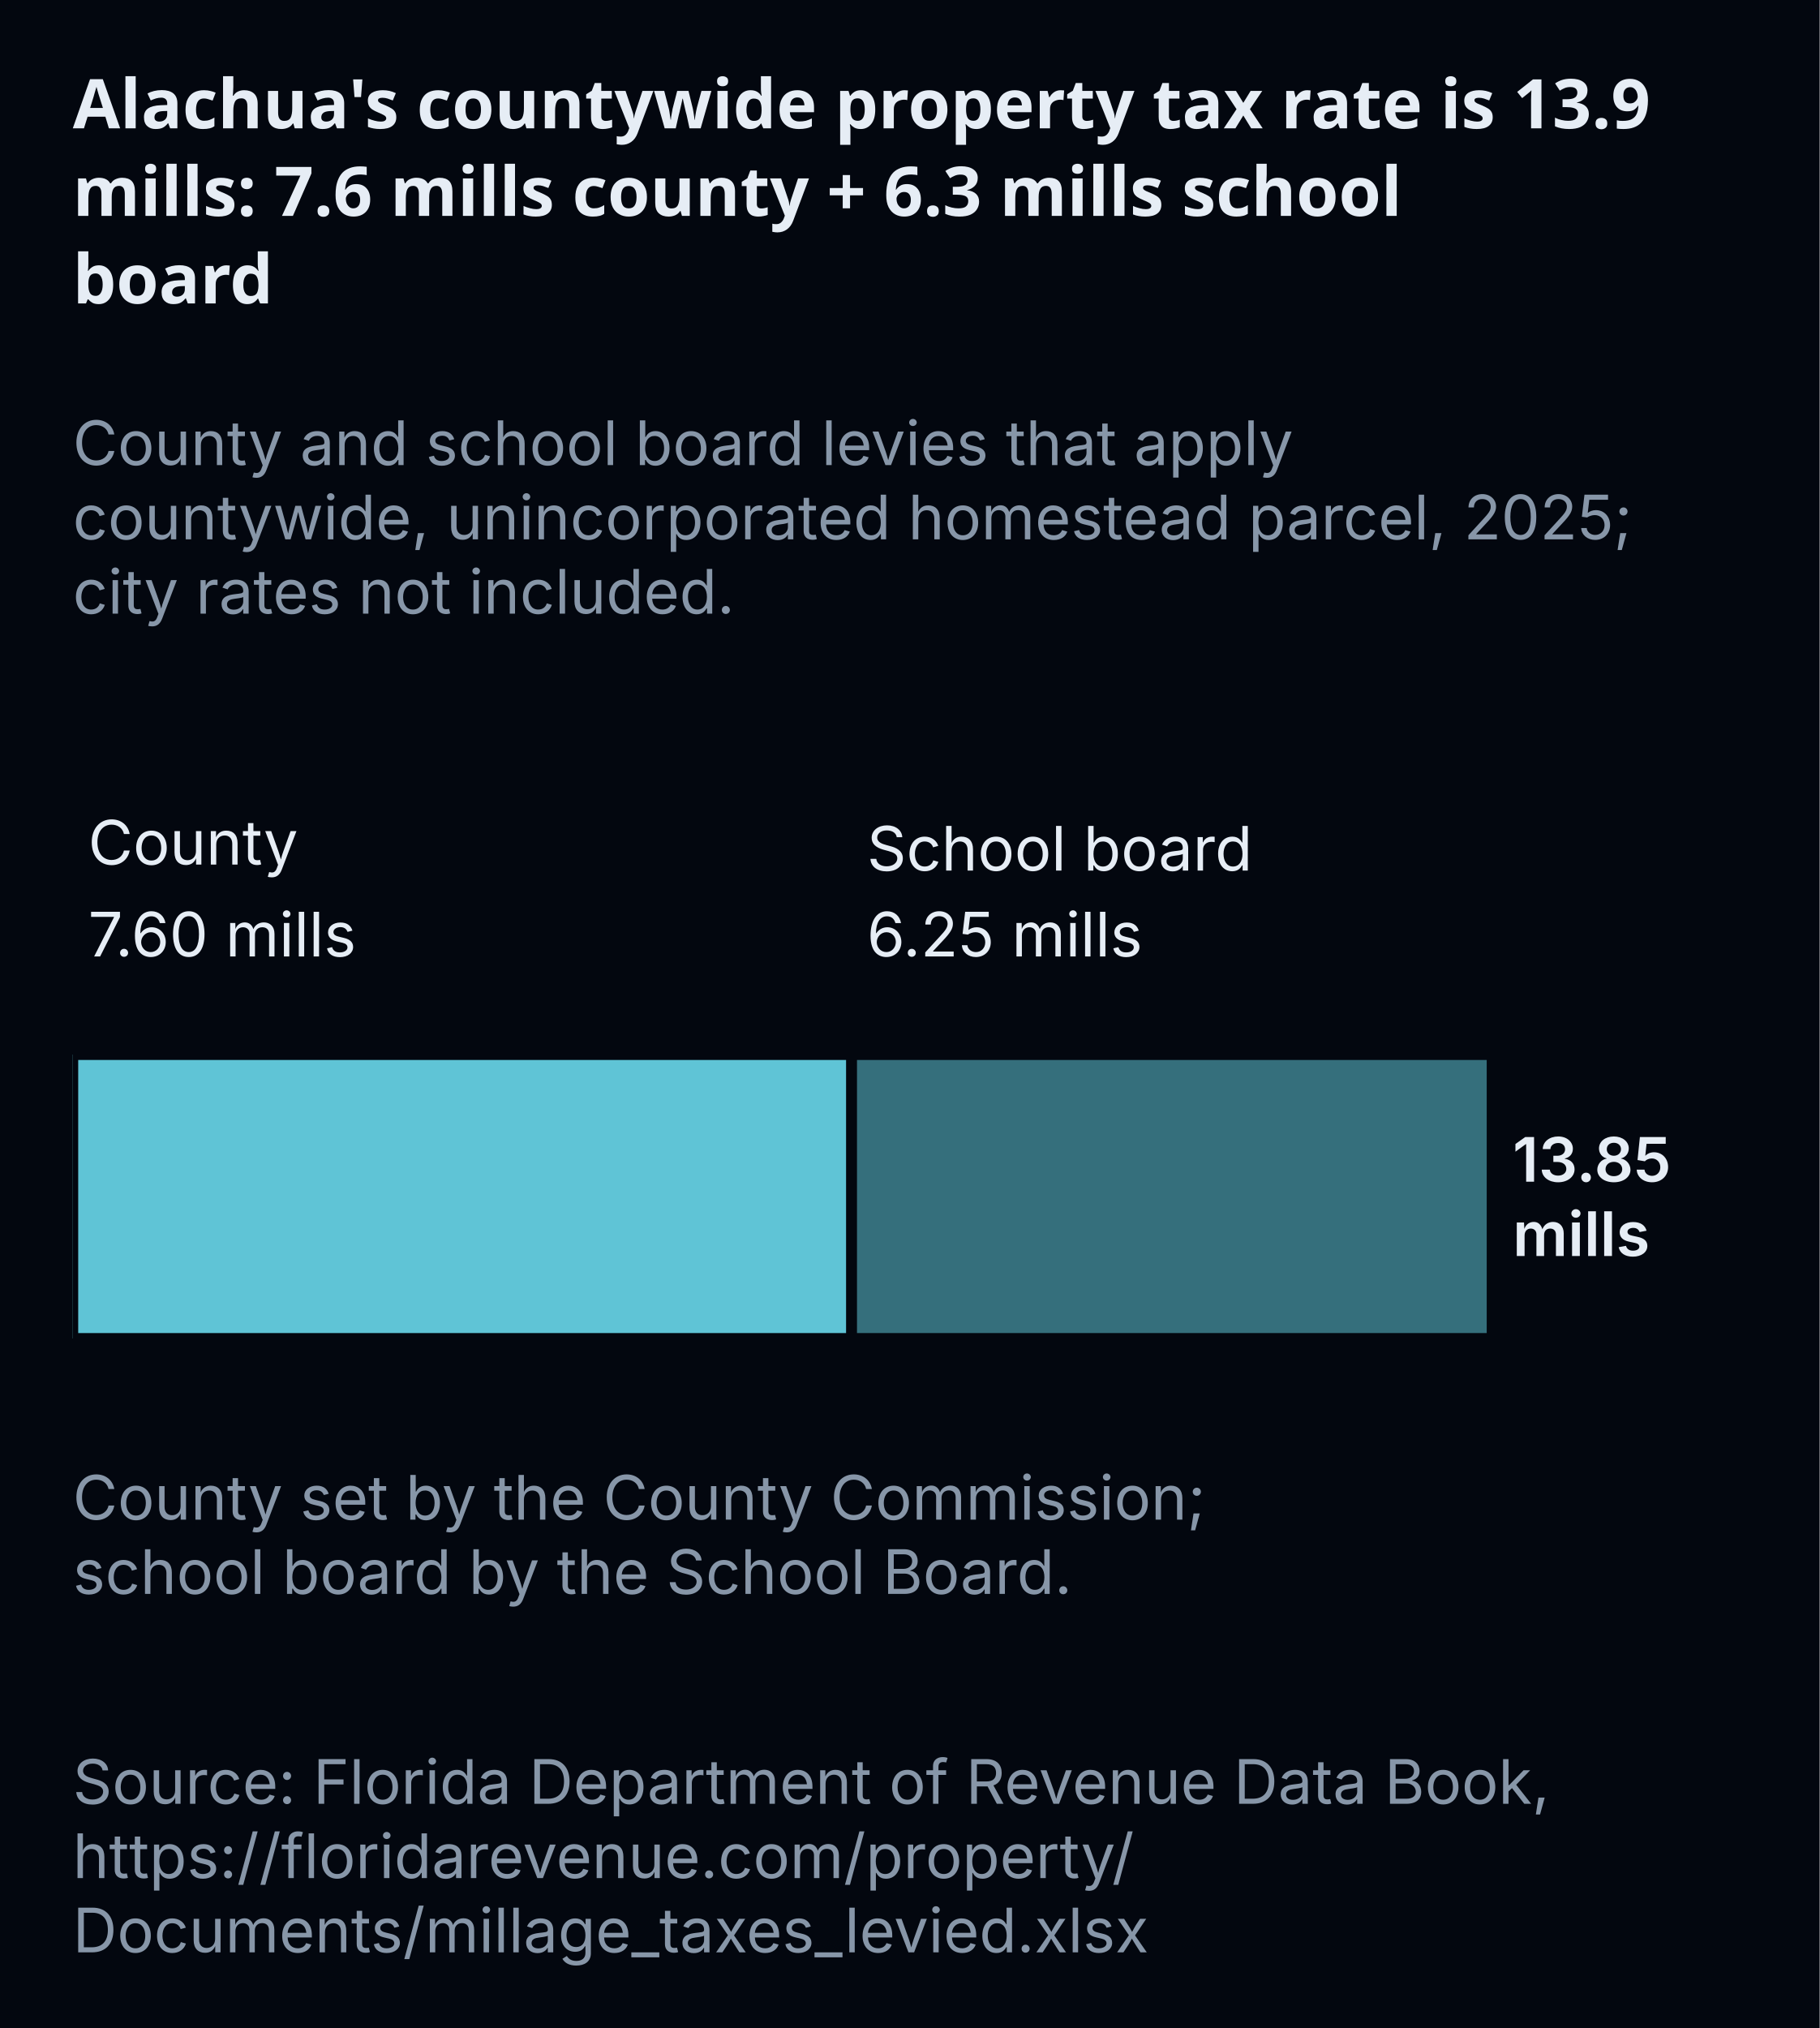
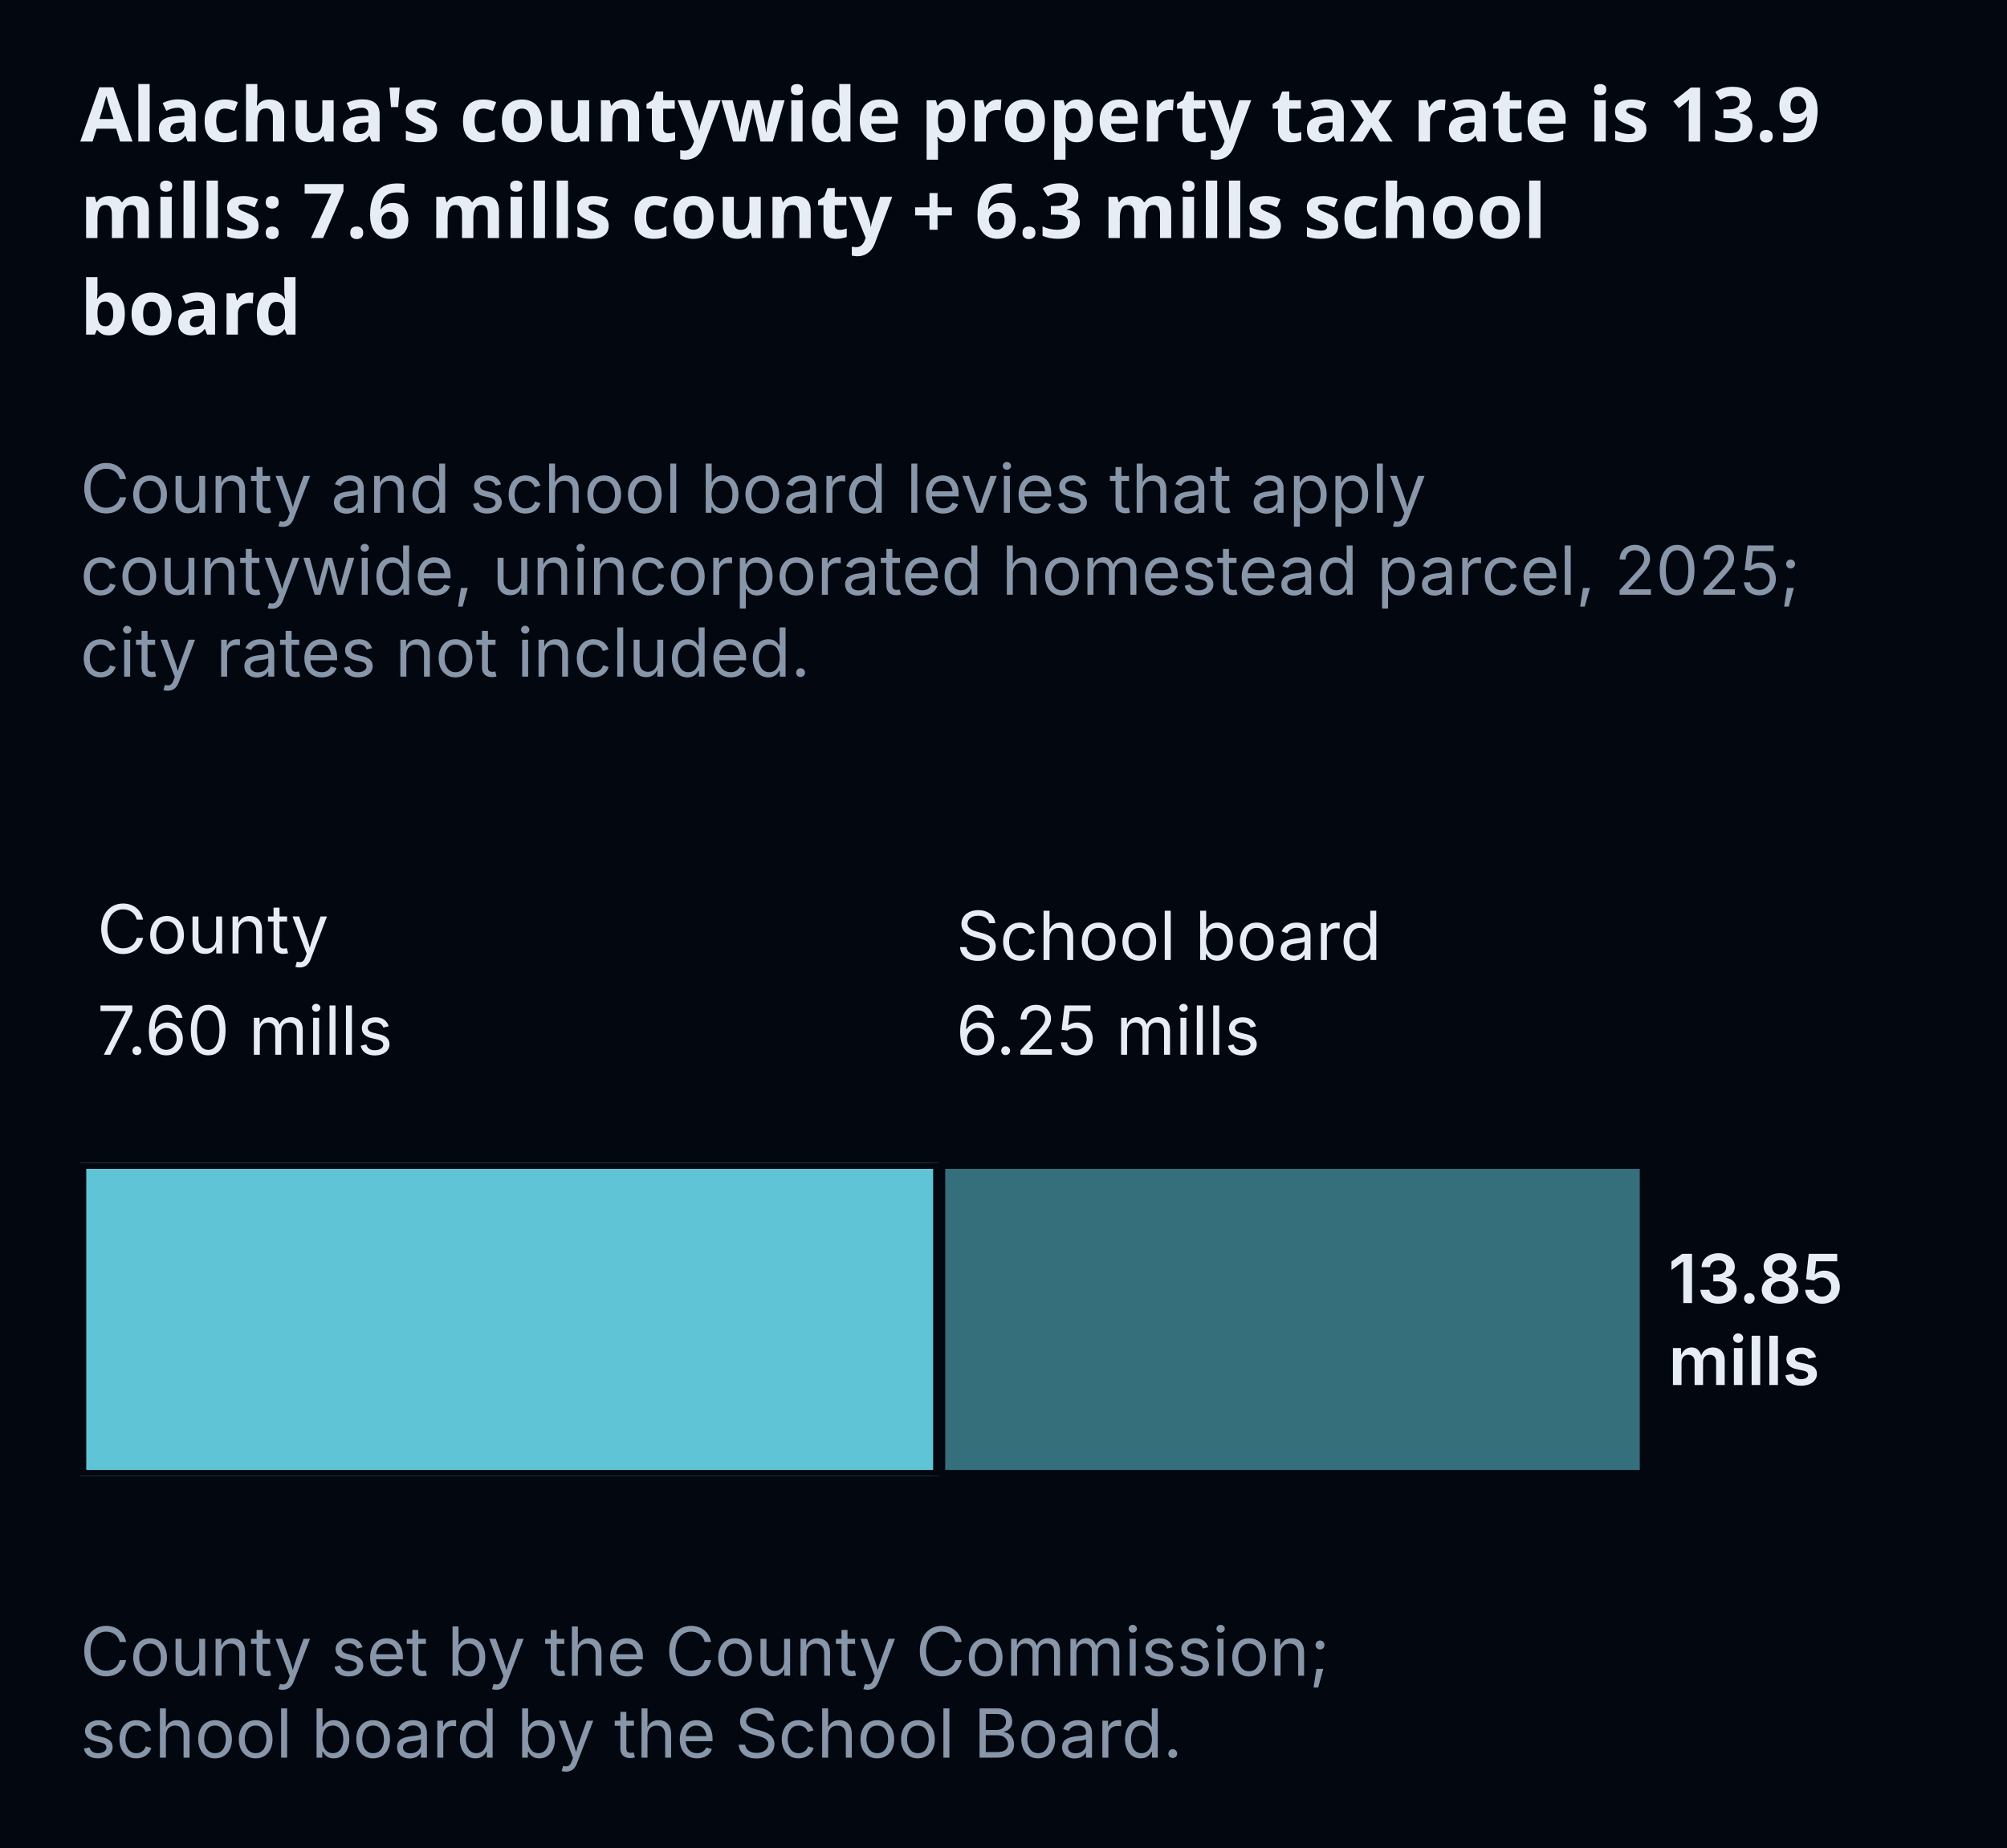
- <svg xmlns="http://www.w3.org/2000/svg" width="252pt" height="280.8pt" viewBox="0 0 252 280.8" version="1.1">
+ <svg xmlns="http://www.w3.org/2000/svg" width="252pt" height="232pt" viewBox="0 0 252 232" version="1.1">
  <defs>
    <style type="text/css">*{stroke-linejoin: round; stroke-linecap: butt}</style>
  </defs>
  <g id="figure_1">
    <g id="patch_1">
      <path d="M 0 280.8  L 252 280.8  L 252 0  L 0 0  z " style="fill: #03070f" />
    </g>
    <g id="axes_1">
      <g id="patch_2">
        <path d="M 10.08 185.328  L 117.932 185.328  L 117.932 146.016  L 10.08 146.016  z " clip-path="url(#p61a05c56f9)" style="fill: #5fc4d6; stroke: #03070f; stroke-width: 1.5; stroke-linejoin: miter" />
      </g>
      <g id="patch_3">
        <path d="M 117.932 185.328  L 206.64 185.328  L 206.64 146.016  L 117.932 146.016  z " clip-path="url(#p61a05c56f9)" style="fill: #5fc4d6; opacity: 0.55; stroke: #03070f; stroke-width: 1.5; stroke-linejoin: miter" />
      </g>
      <g id="text_1">
        <text style="font-size: 8.5px; font-family: 'Inter', sans-serif; fill: #e6edf5" transform="translate(12.20866 119.714)">County</text>
        <text style="font-size: 8.5px; font-family: 'Inter', sans-serif; fill: #e6edf5" transform="translate(12.20866 132.4352)">7.60 mills</text>
      </g>
      <g id="text_2">
        <text style="font-size: 8.5px; font-family: 'Inter', sans-serif; fill: #e6edf5" transform="translate(120.0605 120.5441)">School board</text>
        <text style="font-size: 8.5px; font-family: 'Inter', sans-serif; fill: #e6edf5" transform="translate(120.0605 132.4352)">6.25 mills</text>
      </g>
      <g id="text_3">
        <text style="font-weight: 600; font-size: 8.5px; font-family: 'Inter', sans-serif; fill: #e6edf5" transform="translate(209.4782 163.6217)">13.85</text>
        <text style="font-weight: 600; font-size: 8.5px; font-family: 'Inter', sans-serif; fill: #e6edf5" transform="translate(209.4782 173.9064)">mills</text>
      </g>
    </g>
    <g id="text_4">
      <text style="font-weight: 600; font-size: 9.5px; font-family: 'Space Grotesk'; fill: #e6edf5" transform="translate(10.08 17.772)">Alachua's countywide property tax rate is 13.9</text>
      <text style="font-weight: 600; font-size: 9.5px; font-family: 'Space Grotesk'; fill: #e6edf5" transform="translate(10.08 29.894)">mills: 7.6 mills county + 6.3 mills school</text>
      <text style="font-weight: 600; font-size: 9.5px; font-family: 'Space Grotesk'; fill: #e6edf5" transform="translate(10.08 42.016)">board</text>
    </g>
    <g id="text_5">
      <text style="font-size: 8.5px; font-family: 'Inter', sans-serif; fill: #8796a8" transform="translate(10.08 64.39437)">County and school board levies that apply</text>
      <text style="font-size: 8.5px; font-family: 'Inter', sans-serif; fill: #8796a8" transform="translate(10.08 74.67904)">countywide, unincorporated homestead parcel, 2025;</text>
      <text style="font-size: 8.5px; font-family: 'Inter', sans-serif; fill: #8796a8" transform="translate(10.08 84.96371)">city rates not included.</text>
    </g>
    <g id="text_6">
      <text style="font-size: 8.5px; font-family: 'Inter', sans-serif; fill: #8796a8" transform="translate(10.08 210.4104)">County set by the County Commission;</text>
      <text style="font-size: 8.5px; font-family: 'Inter', sans-serif; fill: #8796a8" transform="translate(10.08 220.695)">school board by the School Board.</text>
    </g>
-     <g id="text_7">
-       <text style="font-size: 8.5px; font-family: 'Inter', sans-serif; fill: #8796a8" transform="translate(10.08 249.7564)">Source: Florida Department of Revenue Data Book,</text>
-       <text style="font-size: 8.5px; font-family: 'Inter', sans-serif; fill: #8796a8" transform="translate(10.08 260.041)">https://floridarevenue.com/property/</text>
-       <text style="font-size: 8.5px; font-family: 'Inter', sans-serif; fill: #8796a8" transform="translate(10.08 270.3257)">Documents/millage_taxes_levied.xlsx</text>
-     </g>
  </g>
  <defs>
    <clipPath id="p61a05c56f9">
      <rect x="10.08" y="146.016" width="196.56" height="39.312" />
    </clipPath>
  </defs>
</svg>
